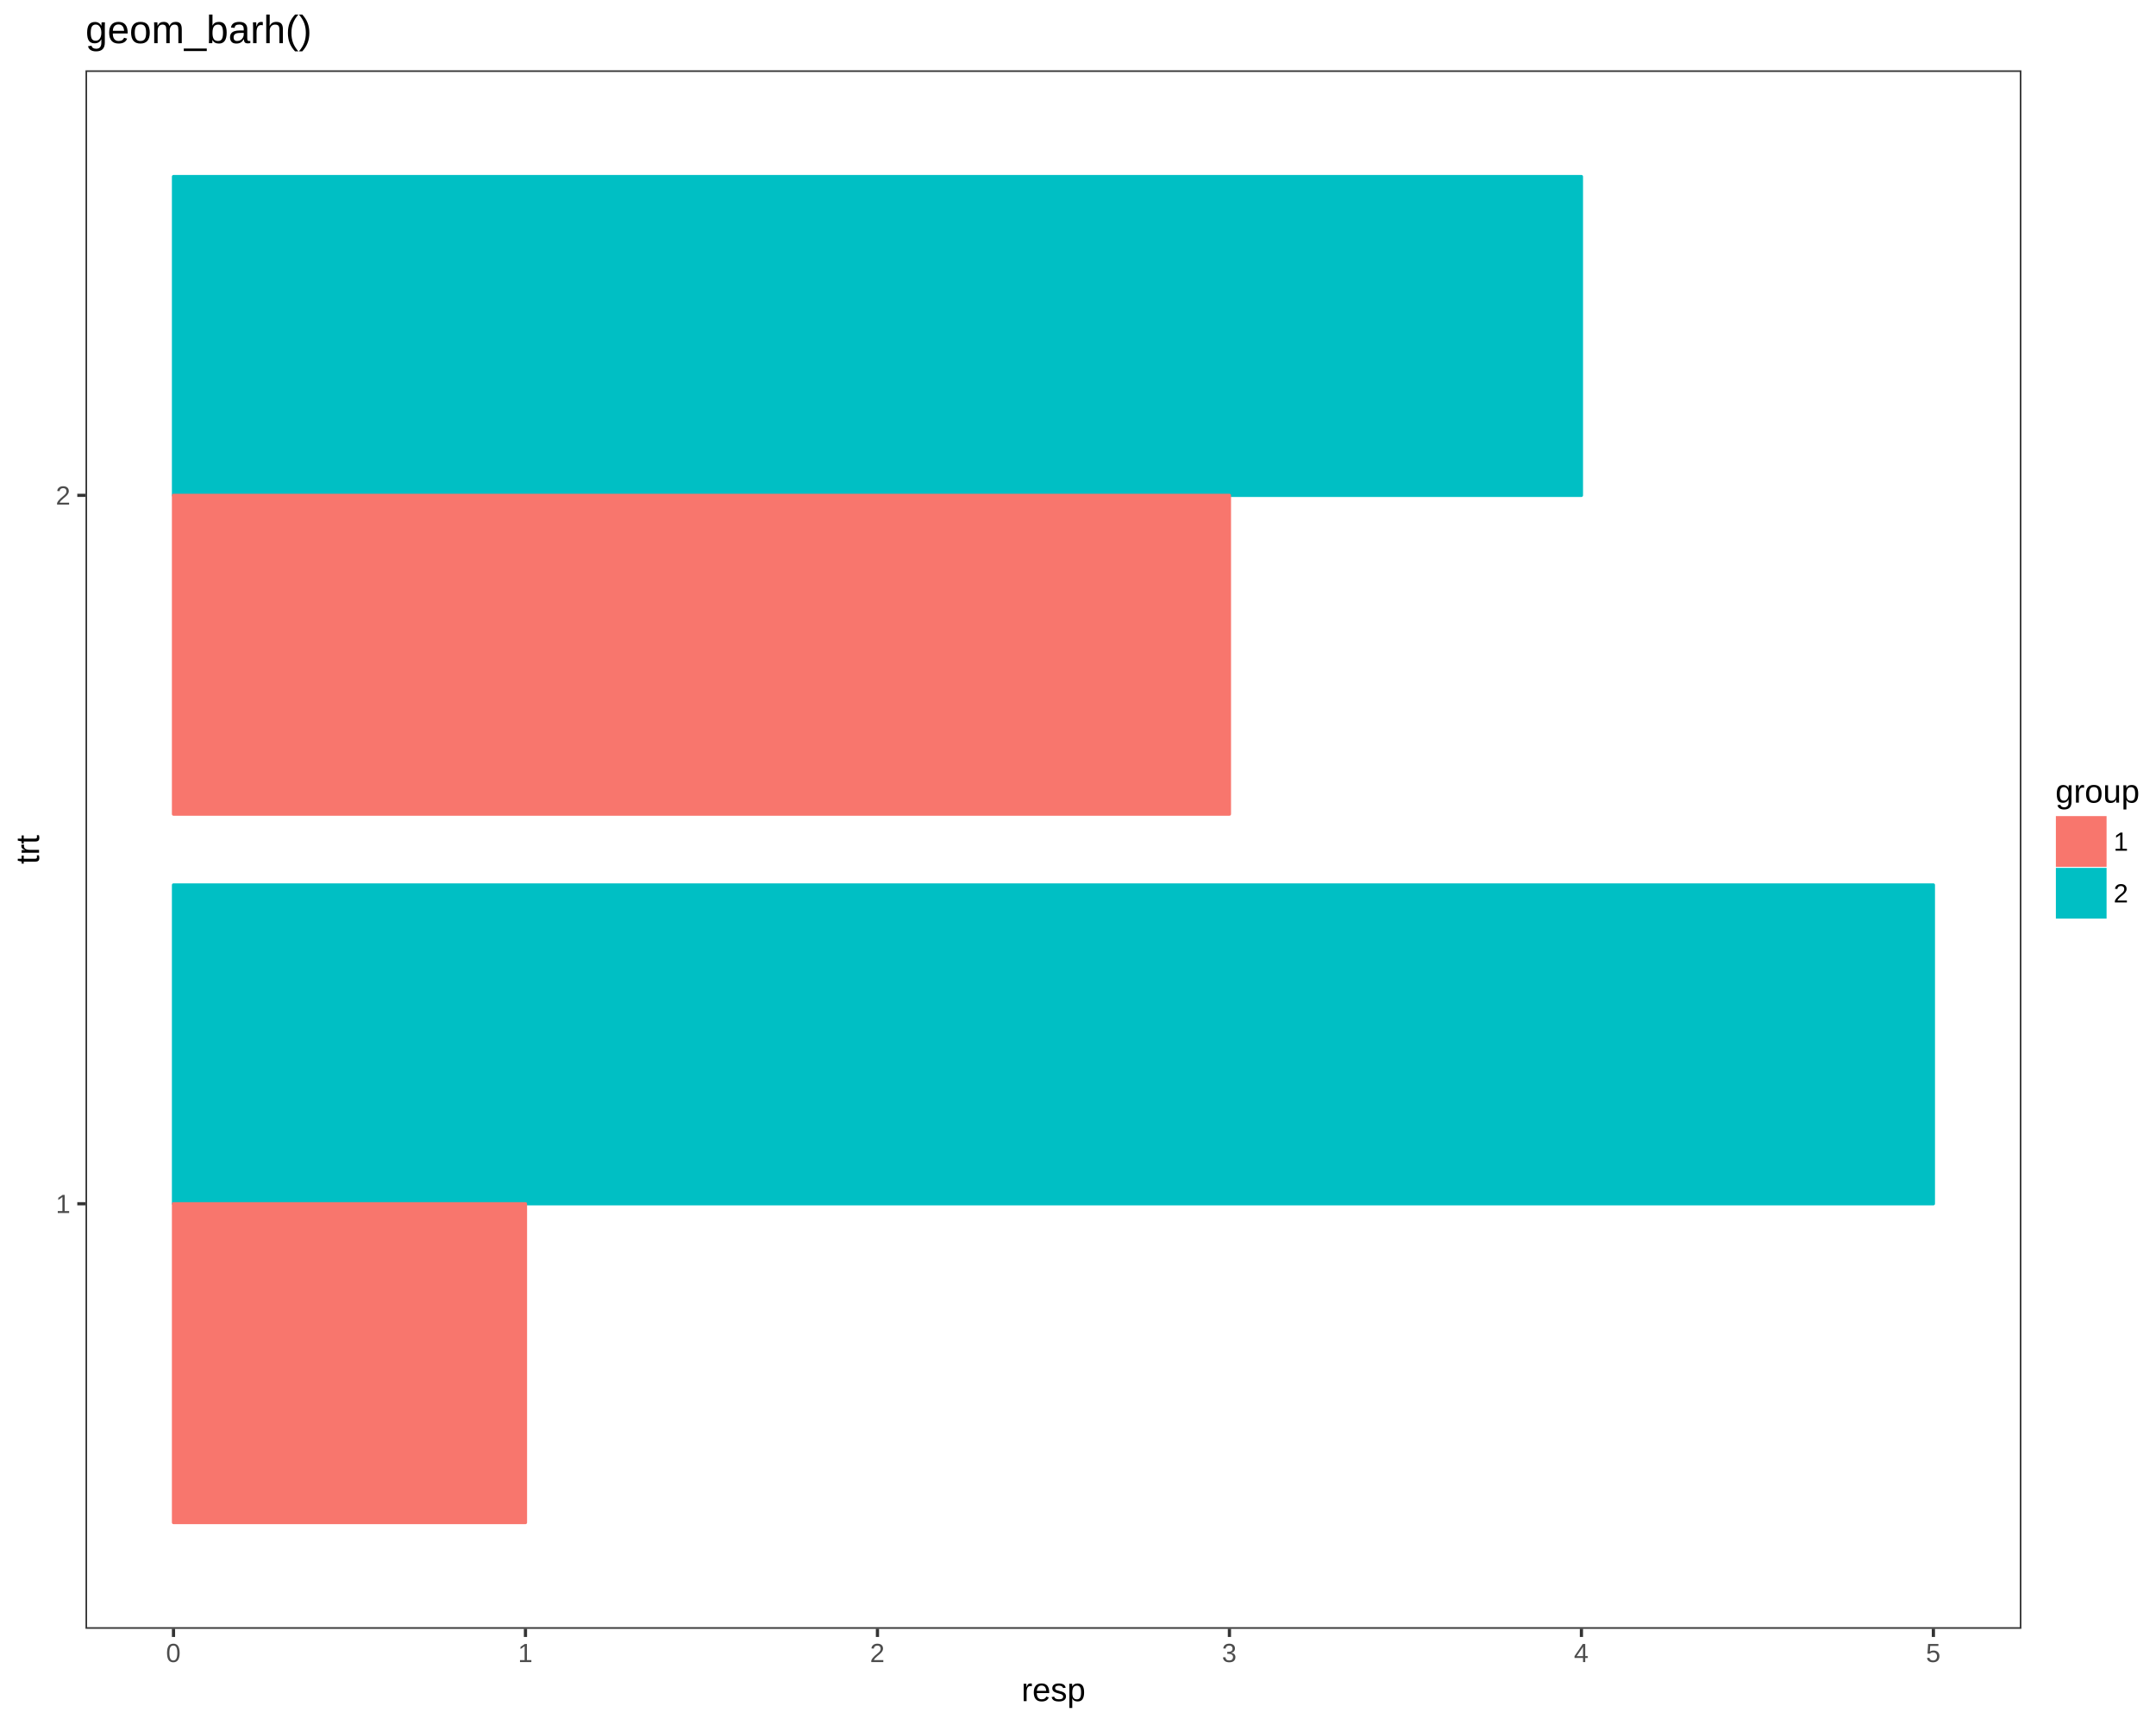
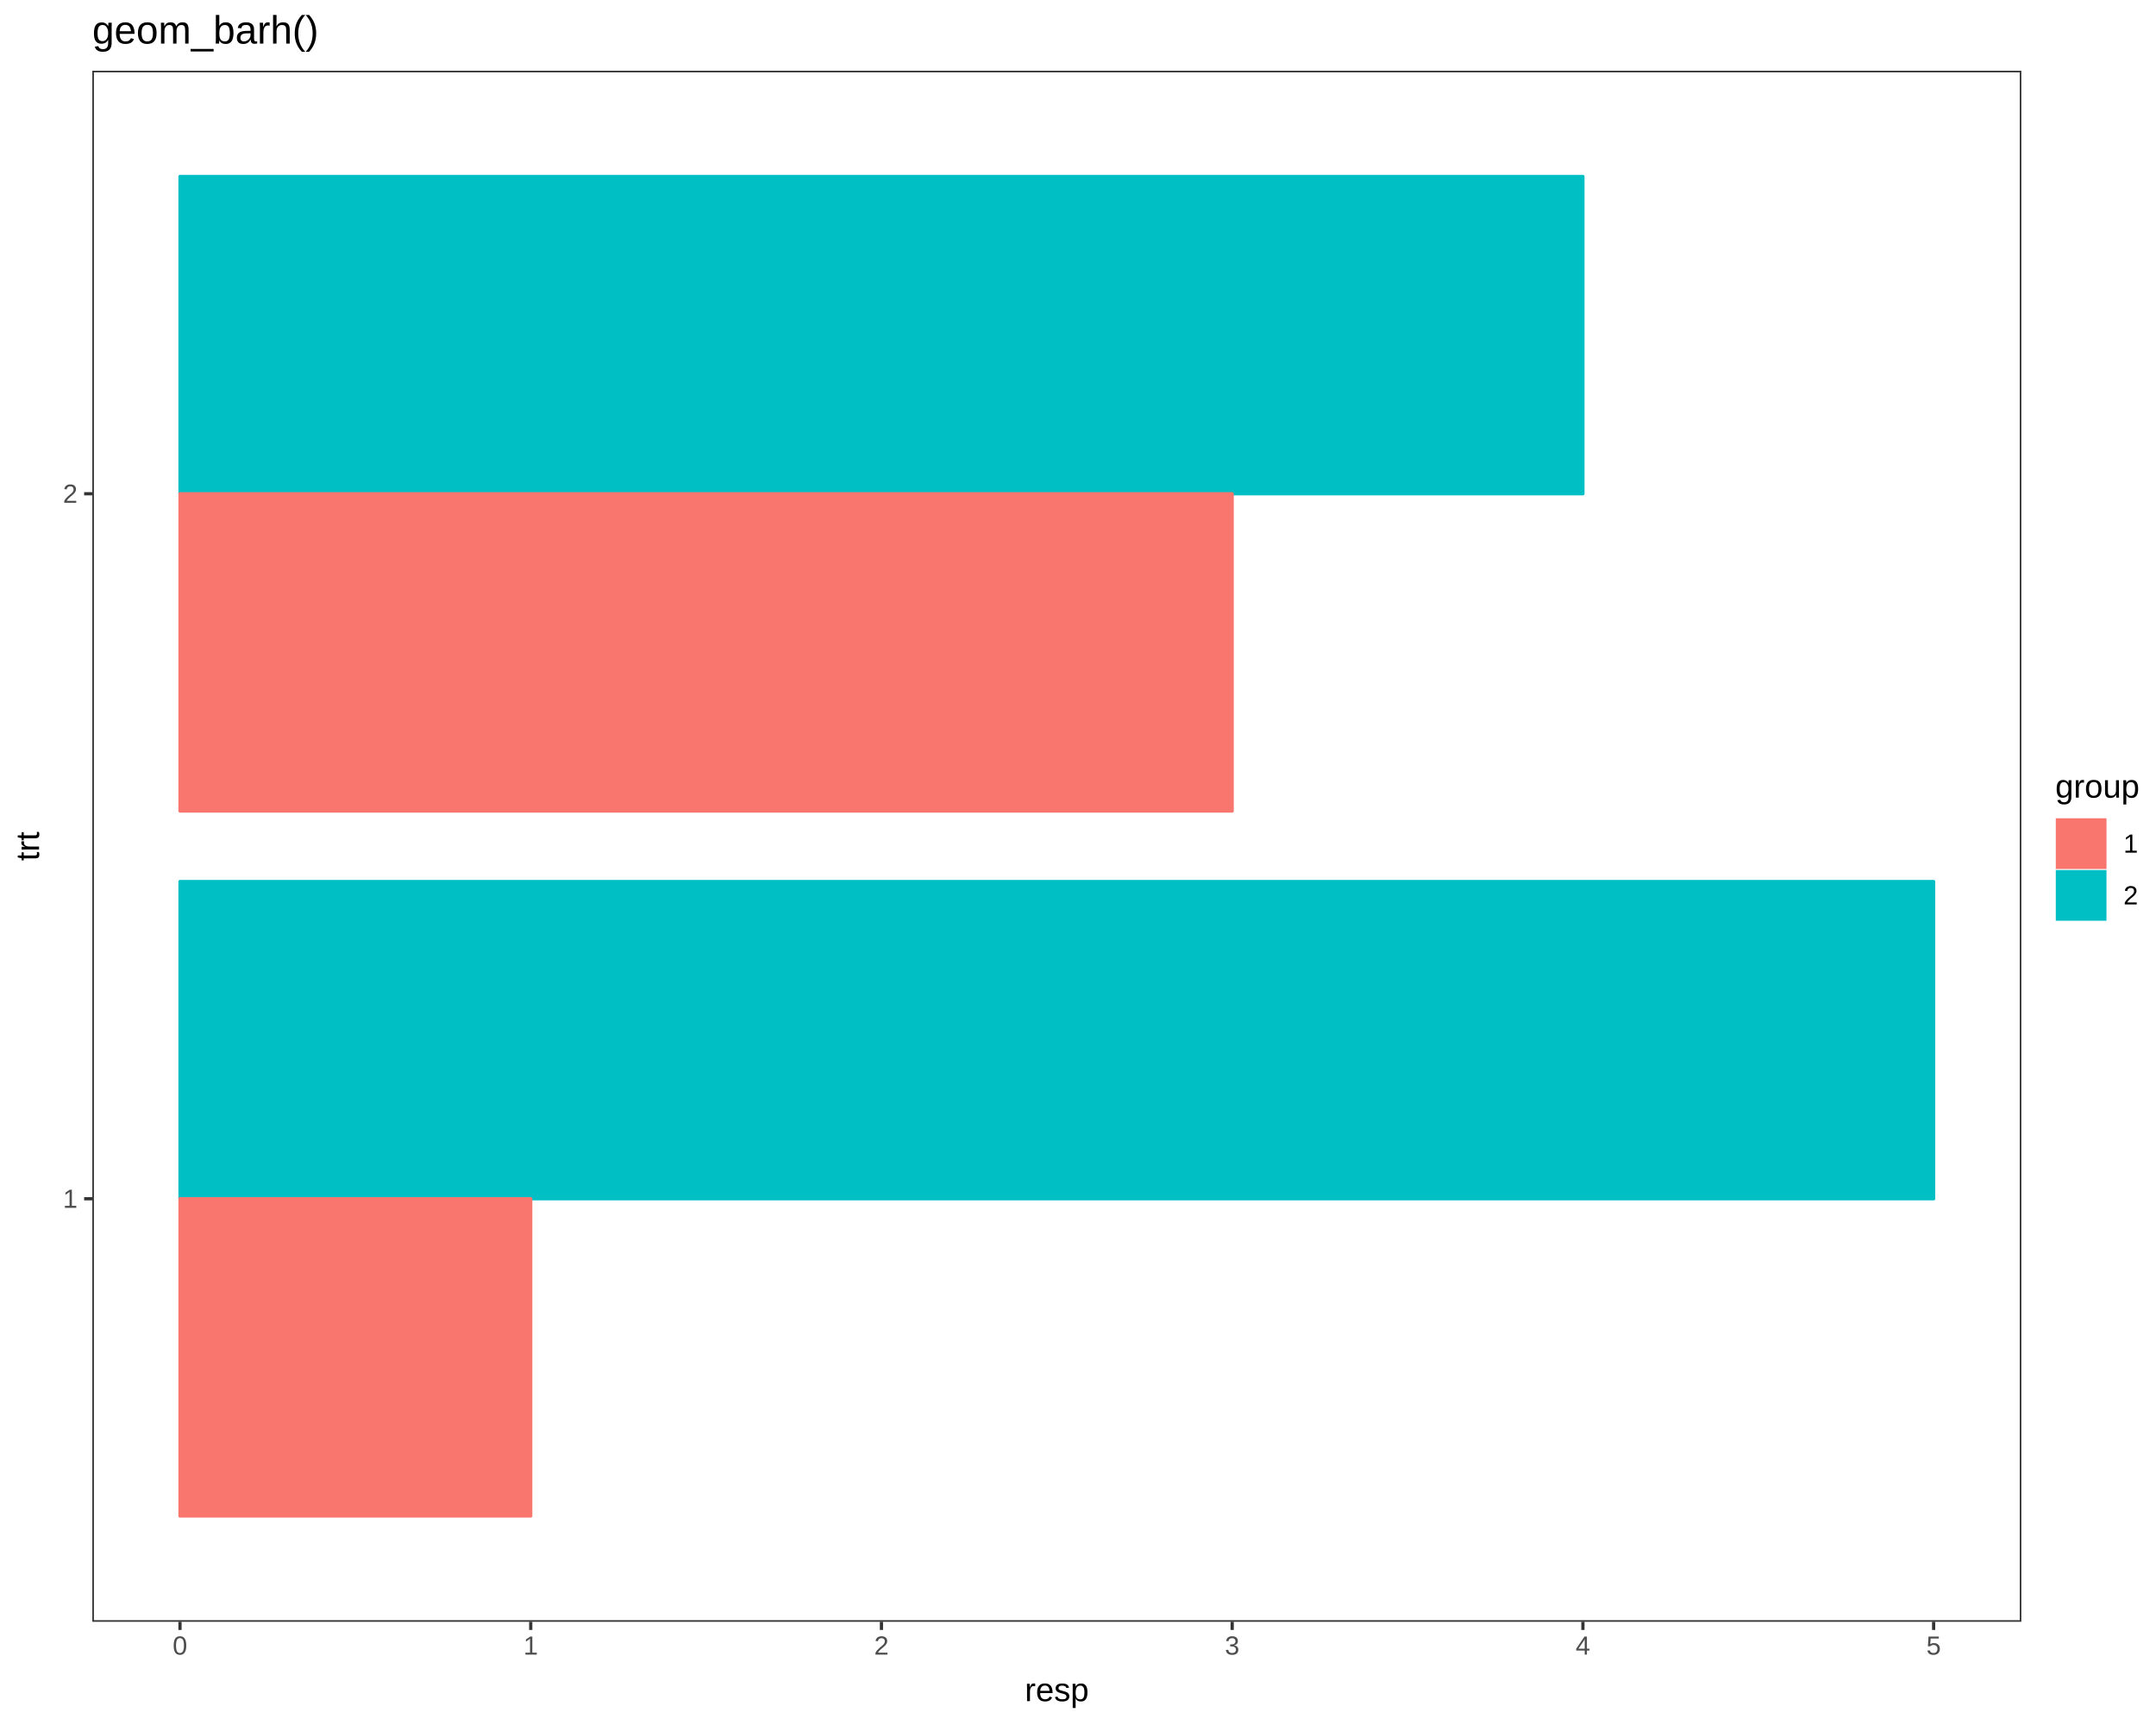
<svg xmlns="http://www.w3.org/2000/svg" viewBox="0 0 720.00 576.00">
  <defs>
    <style type="text/css">
-     line, polyline, path, rect, circle {
+     line, polyline, polygon, path, rect, circle {
      fill: none;
      stroke: #000000;
      stroke-linecap: round;
      stroke-linejoin: round;
      stroke-miterlimit: 10.00;
    }
  </style>
  </defs>
  <rect width="100%" height="100%" style="stroke: none; fill: #FFFFFF;" />
  <rect x="0.00" y="0.00" width="720.00" height="576.00" style="stroke-width: 1.07; stroke: #FFFFFF; fill: #FFFFFF;" />
  <defs>
-     <clipPath id="cpMjguNTUyfDY3NS4wNDh8NTQzLjg3NXwyMy40NzY3">
-       <rect x="28.55" y="23.48" width="646.50" height="520.40" />
+     <clipPath id="cpMzAuODN8Njc1LjAzfDU0MS41M3wyMy42Mg==">
+       <rect x="30.83" y="23.62" width="644.20" height="517.91" />
    </clipPath>
  </defs>
-   <rect x="28.55" y="23.48" width="646.50" height="520.40" style="stroke-width: 1.07; stroke: none; fill: #FFFFFF;" clip-path="url(#cpMjguNTUyfDY3NS4wNDh8NTQzLjg3NXwyMy40NzY3)" />
-   <rect x="57.94" y="295.50" width="587.72" height="106.45" style="stroke-width: 1.07; stroke: #00BFC4; stroke-linecap: butt; fill: #00BFC4;" clip-path="url(#cpMjguNTUyfDY3NS4wNDh8NTQzLjg3NXwyMy40NzY3)" />
-   <rect x="57.94" y="401.95" width="117.54" height="106.45" style="stroke-width: 1.07; stroke: #F8766D; stroke-linecap: butt; fill: #F8766D;" clip-path="url(#cpMjguNTUyfDY3NS4wNDh8NTQzLjg3NXwyMy40NzY3)" />
-   <rect x="57.94" y="58.96" width="470.18" height="106.45" style="stroke-width: 1.07; stroke: #00BFC4; stroke-linecap: butt; fill: #00BFC4;" clip-path="url(#cpMjguNTUyfDY3NS4wNDh8NTQzLjg3NXwyMy40NzY3)" />
-   <rect x="57.94" y="165.40" width="352.63" height="106.45" style="stroke-width: 1.07; stroke: #F8766D; stroke-linecap: butt; fill: #F8766D;" clip-path="url(#cpMjguNTUyfDY3NS4wNDh8NTQzLjg3NXwyMy40NzY3)" />
-   <rect x="28.55" y="23.48" width="646.50" height="520.40" style="stroke-width: 1.07; stroke: #333333;" clip-path="url(#cpMjguNTUyfDY3NS4wNDh8NTQzLjg3NXwyMy40NzY3)" />
+   <rect x="30.83" y="23.62" width="644.20" height="517.91" style="stroke-width: 1.07; stroke: none; fill: #FFFFFF;" clip-path="url(#cpMzAuODN8Njc1LjAzfDU0MS41M3wyMy42Mg==)" />
+   <rect x="60.11" y="294.35" width="585.63" height="105.94" style="stroke-width: 1.07; stroke: #00BFC4; stroke-linecap: butt; fill: #00BFC4;" clip-path="url(#cpMzAuODN8Njc1LjAzfDU0MS41M3wyMy42Mg==)" />
+   <rect x="60.11" y="400.28" width="117.13" height="105.94" style="stroke-width: 1.07; stroke: #F8766D; stroke-linecap: butt; fill: #F8766D;" clip-path="url(#cpMzAuODN8Njc1LjAzfDU0MS41M3wyMy42Mg==)" />
+   <rect x="60.11" y="58.93" width="468.51" height="105.94" style="stroke-width: 1.07; stroke: #00BFC4; stroke-linecap: butt; fill: #00BFC4;" clip-path="url(#cpMzAuODN8Njc1LjAzfDU0MS41M3wyMy42Mg==)" />
+   <rect x="60.11" y="164.87" width="351.38" height="105.94" style="stroke-width: 1.07; stroke: #F8766D; stroke-linecap: butt; fill: #F8766D;" clip-path="url(#cpMzAuODN8Njc1LjAzfDU0MS41M3wyMy42Mg==)" />
+   <rect x="30.83" y="23.62" width="644.20" height="517.91" style="stroke-width: 1.07; stroke: #333333;" clip-path="url(#cpMzAuODN8Njc1LjAzfDU0MS41M3wyMy42Mg==)" />
  <defs>
-     <clipPath id="cpMHw3MjB8NTc2fDA=">
+     <clipPath id="cpMC4wMHw3MjAuMDB8NTc2LjAwfDAuMDA=">
      <rect x="0.00" y="0.00" width="720.00" height="576.00" />
    </clipPath>
  </defs>
-   <g clip-path="url(#cpMHw3MjB8NTc2fDA=)">
-     <text x="18.62" y="405.04" style="font-size: 8.80px; fill: #4D4D4D; font-family: Liberation Sans;" textLength="5.01px" lengthAdjust="spacingAndGlyphs">1</text>
+   <g clip-path="url(#cpMC4wMHw3MjAuMDB8NTc2LjAwfDAuMDA=)">
+     <text x="21.01" y="403.31" style="font-size: 8.80px; fill: #4D4D4D; font-family: Liberation Sans;" textLength="4.89px" lengthAdjust="spacingAndGlyphs">1</text>
  </g>
-   <g clip-path="url(#cpMHw3MjB8NTc2fDA=)">
-     <text x="18.62" y="168.50" style="font-size: 8.80px; fill: #4D4D4D; font-family: Liberation Sans;" textLength="5.01px" lengthAdjust="spacingAndGlyphs">2</text>
+   <g clip-path="url(#cpMC4wMHw3MjAuMDB8NTc2LjAwfDAuMDA=)">
+     <text x="21.01" y="167.89" style="font-size: 8.80px; fill: #4D4D4D; font-family: Liberation Sans;" textLength="4.89px" lengthAdjust="spacingAndGlyphs">2</text>
  </g>
-   <polyline points="25.81,401.95 28.55,401.95 " style="stroke-width: 1.07; stroke: #333333; stroke-linecap: butt;" clip-path="url(#cpMHw3MjB8NTc2fDA=)" />
-   <polyline points="25.81,165.40 28.55,165.40 " style="stroke-width: 1.07; stroke: #333333; stroke-linecap: butt;" clip-path="url(#cpMHw3MjB8NTc2fDA=)" />
-   <polyline points="57.94,546.61 57.94,543.88 " style="stroke-width: 1.07; stroke: #333333; stroke-linecap: butt;" clip-path="url(#cpMHw3MjB8NTc2fDA=)" />
-   <polyline points="175.48,546.61 175.48,543.88 " style="stroke-width: 1.07; stroke: #333333; stroke-linecap: butt;" clip-path="url(#cpMHw3MjB8NTc2fDA=)" />
-   <polyline points="293.03,546.61 293.03,543.88 " style="stroke-width: 1.07; stroke: #333333; stroke-linecap: butt;" clip-path="url(#cpMHw3MjB8NTc2fDA=)" />
-   <polyline points="410.57,546.61 410.57,543.88 " style="stroke-width: 1.07; stroke: #333333; stroke-linecap: butt;" clip-path="url(#cpMHw3MjB8NTc2fDA=)" />
-   <polyline points="528.12,546.61 528.12,543.88 " style="stroke-width: 1.07; stroke: #333333; stroke-linecap: butt;" clip-path="url(#cpMHw3MjB8NTc2fDA=)" />
-   <polyline points="645.66,546.61 645.66,543.88 " style="stroke-width: 1.07; stroke: #333333; stroke-linecap: butt;" clip-path="url(#cpMHw3MjB8NTc2fDA=)" />
-   <g clip-path="url(#cpMHw3MjB8NTc2fDA=)">
-     <text x="55.44" y="554.99" style="font-size: 8.80px; fill: #4D4D4D; font-family: Liberation Sans;" textLength="5.01px" lengthAdjust="spacingAndGlyphs">0</text>
+   <polyline points="28.09,400.28 30.83,400.28 " style="stroke-width: 1.07; stroke: #333333; stroke-linecap: butt;" clip-path="url(#cpMC4wMHw3MjAuMDB8NTc2LjAwfDAuMDA=)" />
+   <polyline points="28.09,164.87 30.83,164.87 " style="stroke-width: 1.07; stroke: #333333; stroke-linecap: butt;" clip-path="url(#cpMC4wMHw3MjAuMDB8NTc2LjAwfDAuMDA=)" />
+   <polyline points="60.11,544.27 60.11,541.53 " style="stroke-width: 1.07; stroke: #333333; stroke-linecap: butt;" clip-path="url(#cpMC4wMHw3MjAuMDB8NTc2LjAwfDAuMDA=)" />
+   <polyline points="177.24,544.27 177.24,541.53 " style="stroke-width: 1.07; stroke: #333333; stroke-linecap: butt;" clip-path="url(#cpMC4wMHw3MjAuMDB8NTc2LjAwfDAuMDA=)" />
+   <polyline points="294.36,544.27 294.36,541.53 " style="stroke-width: 1.07; stroke: #333333; stroke-linecap: butt;" clip-path="url(#cpMC4wMHw3MjAuMDB8NTc2LjAwfDAuMDA=)" />
+   <polyline points="411.49,544.27 411.49,541.53 " style="stroke-width: 1.07; stroke: #333333; stroke-linecap: butt;" clip-path="url(#cpMC4wMHw3MjAuMDB8NTc2LjAwfDAuMDA=)" />
+   <polyline points="528.62,544.27 528.62,541.53 " style="stroke-width: 1.07; stroke: #333333; stroke-linecap: butt;" clip-path="url(#cpMC4wMHw3MjAuMDB8NTc2LjAwfDAuMDA=)" />
+   <polyline points="645.74,544.27 645.74,541.53 " style="stroke-width: 1.07; stroke: #333333; stroke-linecap: butt;" clip-path="url(#cpMC4wMHw3MjAuMDB8NTc2LjAwfDAuMDA=)" />
+   <g clip-path="url(#cpMC4wMHw3MjAuMDB8NTc2LjAwfDAuMDA=)">
+     <text x="57.66" y="552.51" style="font-size: 8.80px; fill: #4D4D4D; font-family: Liberation Sans;" textLength="4.89px" lengthAdjust="spacingAndGlyphs">0</text>
  </g>
-   <g clip-path="url(#cpMHw3MjB8NTc2fDA=)">
-     <text x="172.98" y="554.99" style="font-size: 8.80px; fill: #4D4D4D; font-family: Liberation Sans;" textLength="5.01px" lengthAdjust="spacingAndGlyphs">1</text>
+   <g clip-path="url(#cpMC4wMHw3MjAuMDB8NTc2LjAwfDAuMDA=)">
+     <text x="174.79" y="552.51" style="font-size: 8.80px; fill: #4D4D4D; font-family: Liberation Sans;" textLength="4.89px" lengthAdjust="spacingAndGlyphs">1</text>
  </g>
-   <g clip-path="url(#cpMHw3MjB8NTc2fDA=)">
-     <text x="290.53" y="554.99" style="font-size: 8.80px; fill: #4D4D4D; font-family: Liberation Sans;" textLength="5.01px" lengthAdjust="spacingAndGlyphs">2</text>
+   <g clip-path="url(#cpMC4wMHw3MjAuMDB8NTc2LjAwfDAuMDA=)">
+     <text x="291.92" y="552.51" style="font-size: 8.80px; fill: #4D4D4D; font-family: Liberation Sans;" textLength="4.89px" lengthAdjust="spacingAndGlyphs">2</text>
  </g>
-   <g clip-path="url(#cpMHw3MjB8NTc2fDA=)">
-     <text x="408.07" y="554.99" style="font-size: 8.80px; fill: #4D4D4D; font-family: Liberation Sans;" textLength="5.01px" lengthAdjust="spacingAndGlyphs">3</text>
+   <g clip-path="url(#cpMC4wMHw3MjAuMDB8NTc2LjAwfDAuMDA=)">
+     <text x="409.04" y="552.51" style="font-size: 8.80px; fill: #4D4D4D; font-family: Liberation Sans;" textLength="4.89px" lengthAdjust="spacingAndGlyphs">3</text>
  </g>
-   <g clip-path="url(#cpMHw3MjB8NTc2fDA=)">
-     <text x="525.61" y="554.99" style="font-size: 8.80px; fill: #4D4D4D; font-family: Liberation Sans;" textLength="5.01px" lengthAdjust="spacingAndGlyphs">4</text>
+   <g clip-path="url(#cpMC4wMHw3MjAuMDB8NTc2LjAwfDAuMDA=)">
+     <text x="526.17" y="552.51" style="font-size: 8.80px; fill: #4D4D4D; font-family: Liberation Sans;" textLength="4.89px" lengthAdjust="spacingAndGlyphs">4</text>
  </g>
-   <g clip-path="url(#cpMHw3MjB8NTc2fDA=)">
-     <text x="643.16" y="554.99" style="font-size: 8.80px; fill: #4D4D4D; font-family: Liberation Sans;" textLength="5.01px" lengthAdjust="spacingAndGlyphs">5</text>
+   <g clip-path="url(#cpMC4wMHw3MjAuMDB8NTc2LjAwfDAuMDA=)">
+     <text x="643.30" y="552.51" style="font-size: 8.80px; fill: #4D4D4D; font-family: Liberation Sans;" textLength="4.89px" lengthAdjust="spacingAndGlyphs">5</text>
  </g>
-   <g clip-path="url(#cpMHw3MjB8NTc2fDA=)">
-     <text x="341.10" y="568.04" style="font-size: 11.00px; font-family: Liberation Sans;" textLength="21.40px" lengthAdjust="spacingAndGlyphs">resp</text>
+   <g clip-path="url(#cpMC4wMHw3MjAuMDB8NTc2LjAwfDAuMDA=)">
+     <text x="342.22" y="568.04" style="font-size: 11.00px; font-family: Liberation Sans;" textLength="21.41px" lengthAdjust="spacingAndGlyphs">resp</text>
  </g>
-   <g clip-path="url(#cpMHw3MjB8NTc2fDA=)">
-     <text transform="translate(13.04,288.56) rotate(-90)" style="font-size: 11.00px; font-family: Liberation Sans;" textLength="9.78px" lengthAdjust="spacingAndGlyphs">trt</text>
+   <g clip-path="url(#cpMC4wMHw3MjAuMDB8NTc2LjAwfDAuMDA=)">
+     <text transform="translate(13.04,287.47) rotate(-90)" style="font-size: 11.00px; font-family: Liberation Sans;" textLength="9.78px" lengthAdjust="spacingAndGlyphs">trt</text>
  </g>
-   <rect x="686.39" y="260.45" width="28.13" height="46.44" style="stroke-width: 1.07; stroke: none; fill: #FFFFFF;" clip-path="url(#cpMHw3MjB8NTc2fDA=)" />
-   <g clip-path="url(#cpMHw3MjB8NTc2fDA=)">
-     <text x="686.39" y="268.02" style="font-size: 11.00px; font-family: Liberation Sans;" textLength="28.13px" lengthAdjust="spacingAndGlyphs">group</text>
+   <rect x="686.36" y="257.53" width="28.16" height="50.09" style="stroke-width: 1.07; stroke: none; fill: #FFFFFF;" clip-path="url(#cpMC4wMHw3MjAuMDB8NTc2LjAwfDAuMDA=)" />
+   <g clip-path="url(#cpMC4wMHw3MjAuMDB8NTc2LjAwfDAuMDA=)">
+     <text x="686.36" y="266.34" style="font-size: 11.00px; font-family: Liberation Sans;" textLength="28.16px" lengthAdjust="spacingAndGlyphs">group</text>
  </g>
-   <rect x="686.39" y="272.34" width="17.28" height="17.28" style="stroke-width: 1.07; stroke: none; fill: #FFFFFF;" clip-path="url(#cpMHw3MjB8NTc2fDA=)" />
-   <rect x="687.10" y="273.05" width="15.86" height="15.86" style="stroke-width: 1.07; stroke: #F8766D; stroke-linejoin: miter; fill: #F8766D;" clip-path="url(#cpMHw3MjB8NTc2fDA=)" />
-   <rect x="686.39" y="289.62" width="17.28" height="17.28" style="stroke-width: 1.07; stroke: none; fill: #FFFFFF;" clip-path="url(#cpMHw3MjB8NTc2fDA=)" />
-   <rect x="687.10" y="290.33" width="15.86" height="15.86" style="stroke-width: 1.07; stroke: #00BFC4; stroke-linejoin: miter; fill: #00BFC4;" clip-path="url(#cpMHw3MjB8NTc2fDA=)" />
-   <g clip-path="url(#cpMHw3MjB8NTc2fDA=)">
-     <text x="705.83" y="284.07" style="font-size: 8.80px; font-family: Liberation Sans;" textLength="5.01px" lengthAdjust="spacingAndGlyphs">1</text>
+   <rect x="686.36" y="273.06" width="17.28" height="17.28" style="stroke-width: 1.07; stroke: none; fill: #FFFFFF;" clip-path="url(#cpMC4wMHw3MjAuMDB8NTc2LjAwfDAuMDA=)" />
+   <rect x="687.07" y="273.77" width="15.86" height="15.86" style="stroke-width: 1.07; stroke: #F8766D; stroke-linejoin: miter; fill: #F8766D;" clip-path="url(#cpMC4wMHw3MjAuMDB8NTc2LjAwfDAuMDA=)" />
+   <rect x="686.36" y="290.34" width="17.28" height="17.28" style="stroke-width: 1.07; stroke: none; fill: #FFFFFF;" clip-path="url(#cpMC4wMHw3MjAuMDB8NTc2LjAwfDAuMDA=)" />
+   <rect x="687.07" y="291.05" width="15.86" height="15.86" style="stroke-width: 1.07; stroke: #00BFC4; stroke-linejoin: miter; fill: #00BFC4;" clip-path="url(#cpMC4wMHw3MjAuMDB8NTc2LjAwfDAuMDA=)" />
+   <g clip-path="url(#cpMC4wMHw3MjAuMDB8NTc2LjAwfDAuMDA=)">
+     <text x="709.12" y="284.72" style="font-size: 8.80px; font-family: Liberation Sans;" textLength="4.89px" lengthAdjust="spacingAndGlyphs">1</text>
  </g>
-   <g clip-path="url(#cpMHw3MjB8NTc2fDA=)">
-     <text x="705.83" y="301.35" style="font-size: 8.80px; font-family: Liberation Sans;" textLength="5.01px" lengthAdjust="spacingAndGlyphs">2</text>
+   <g clip-path="url(#cpMC4wMHw3MjAuMDB8NTc2LjAwfDAuMDA=)">
+     <text x="709.12" y="302.00" style="font-size: 8.80px; font-family: Liberation Sans;" textLength="4.89px" lengthAdjust="spacingAndGlyphs">2</text>
  </g>
-   <g clip-path="url(#cpMHw3MjB8NTc2fDA=)">
-     <text x="28.55" y="14.42" style="font-size: 13.20px; font-family: Liberation Sans;" textLength="74.43px" lengthAdjust="spacingAndGlyphs">geom_barh()</text>
+   <g clip-path="url(#cpMC4wMHw3MjAuMDB8NTc2LjAwfDAuMDA=)">
+     <text x="30.83" y="14.56" style="font-size: 13.20px; font-family: Liberation Sans;" textLength="75.45px" lengthAdjust="spacingAndGlyphs">geom_barh()</text>
  </g>
</svg>
